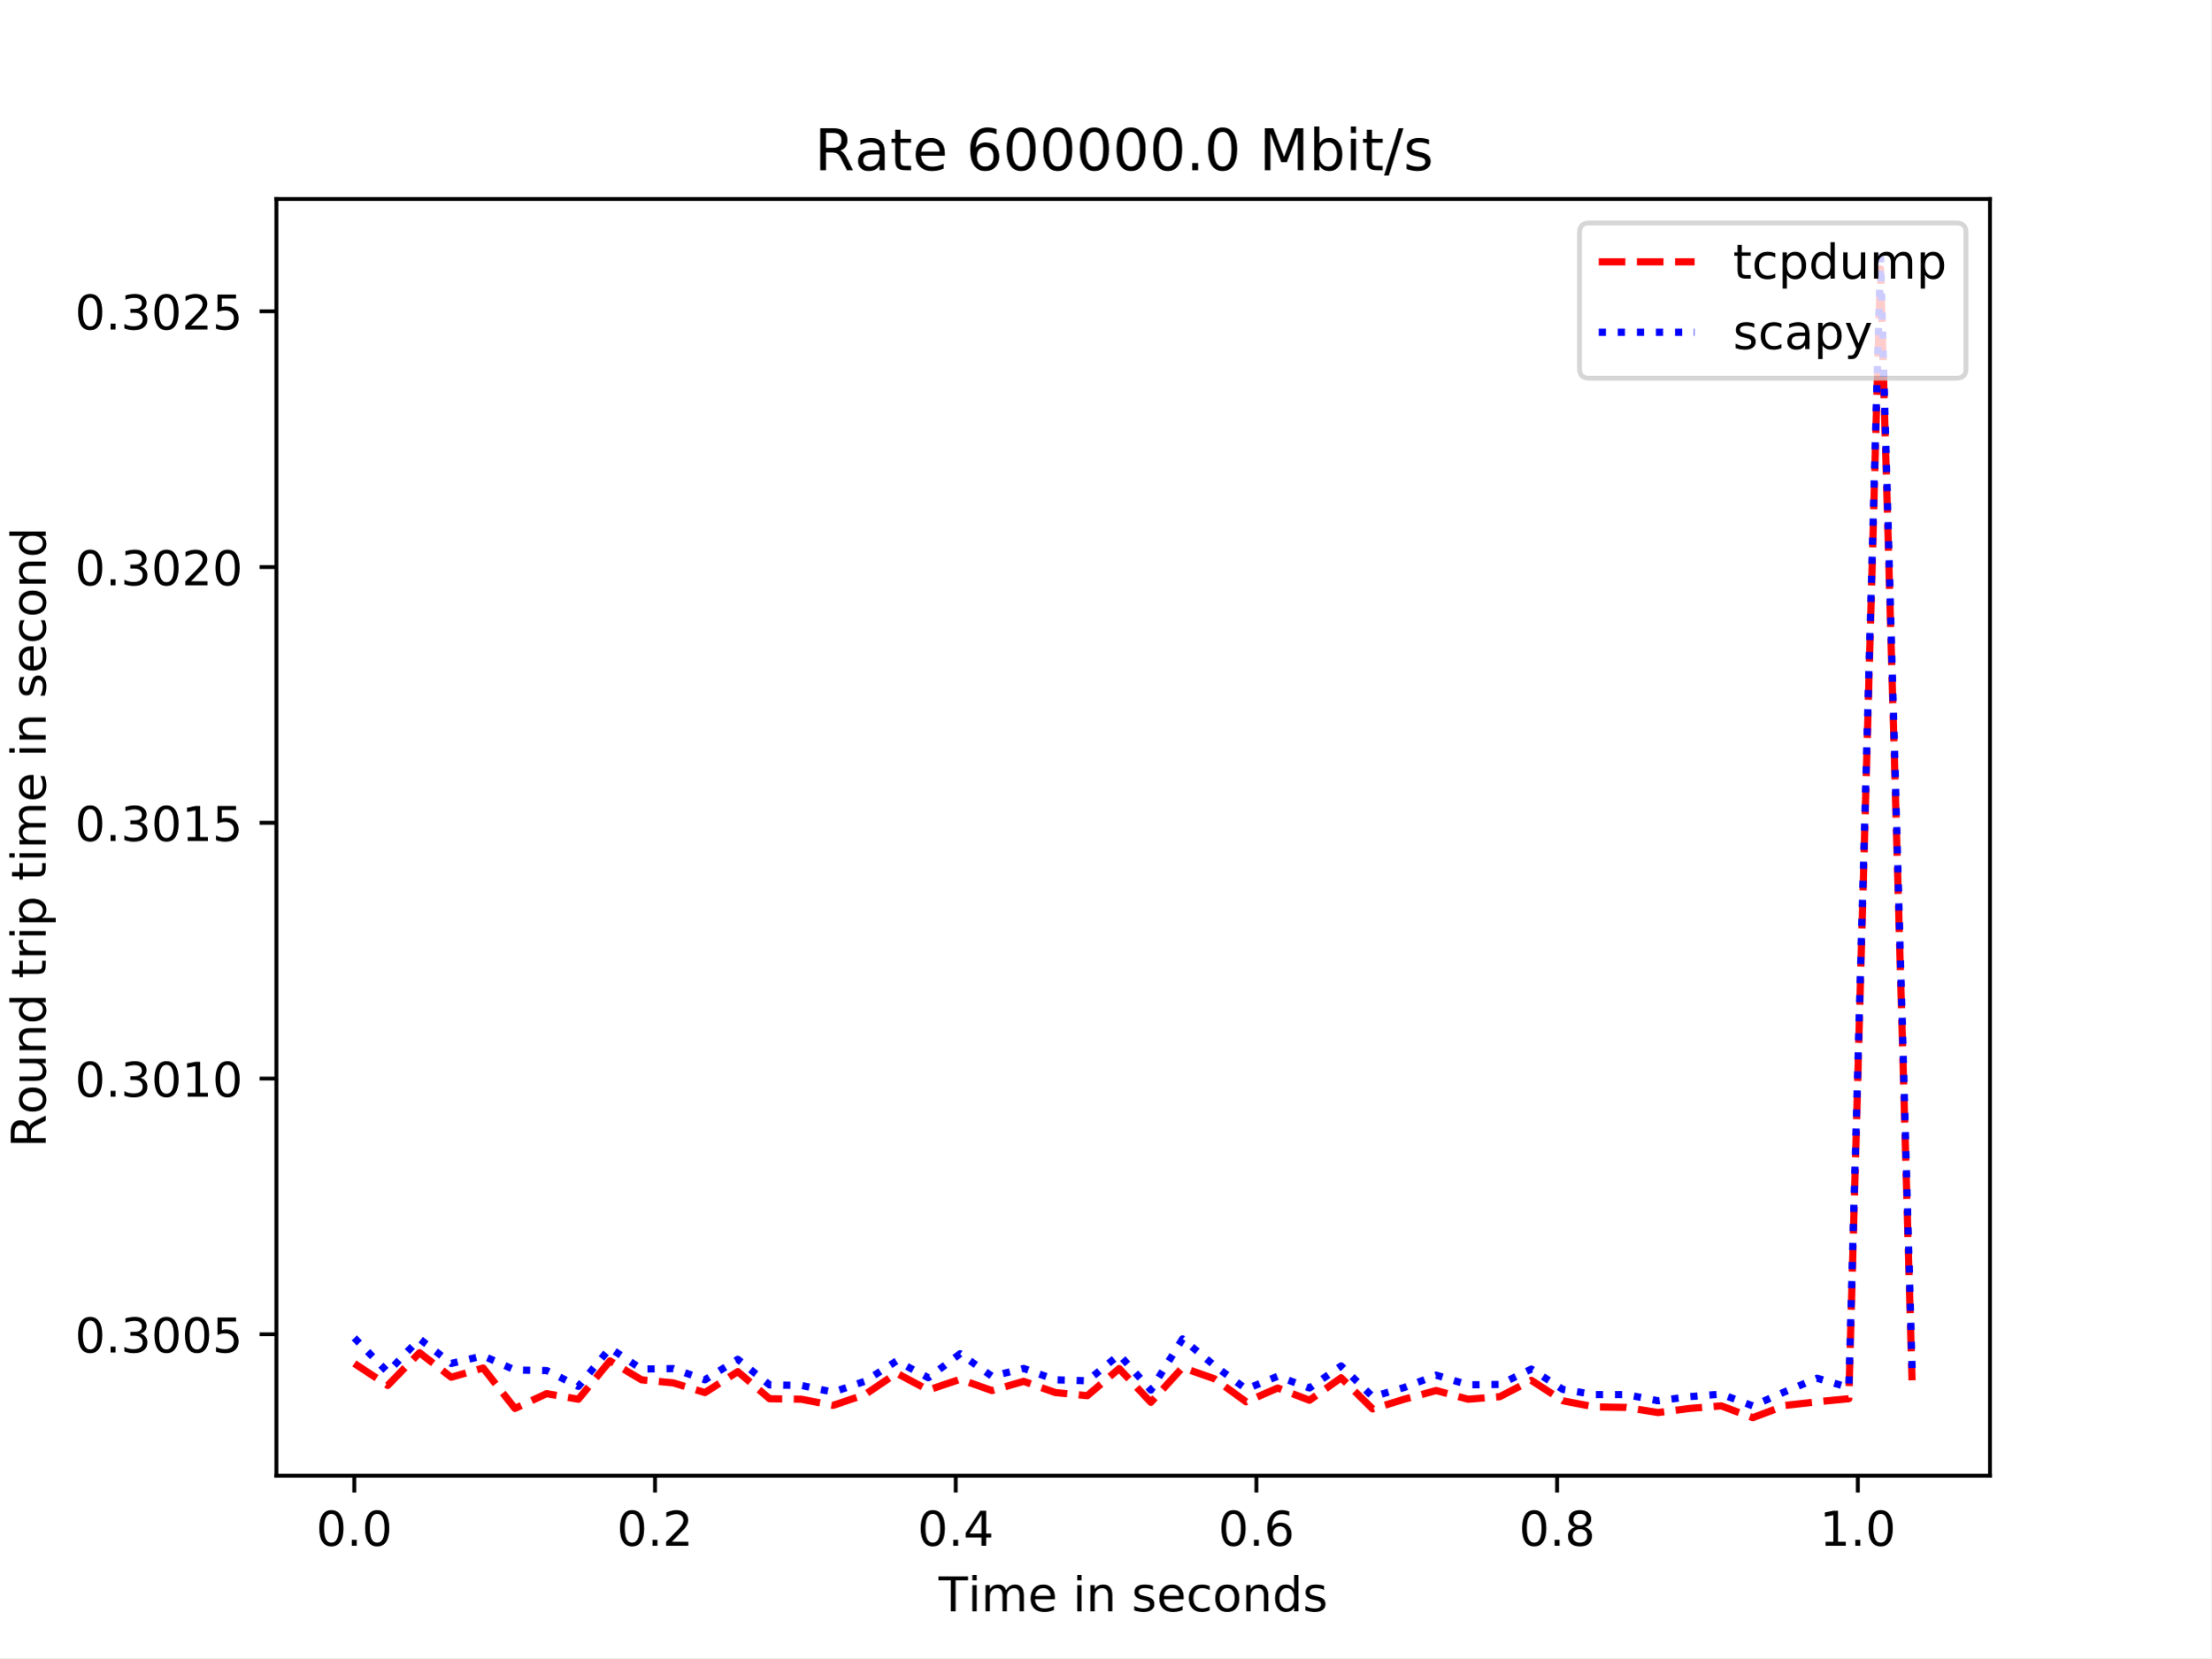
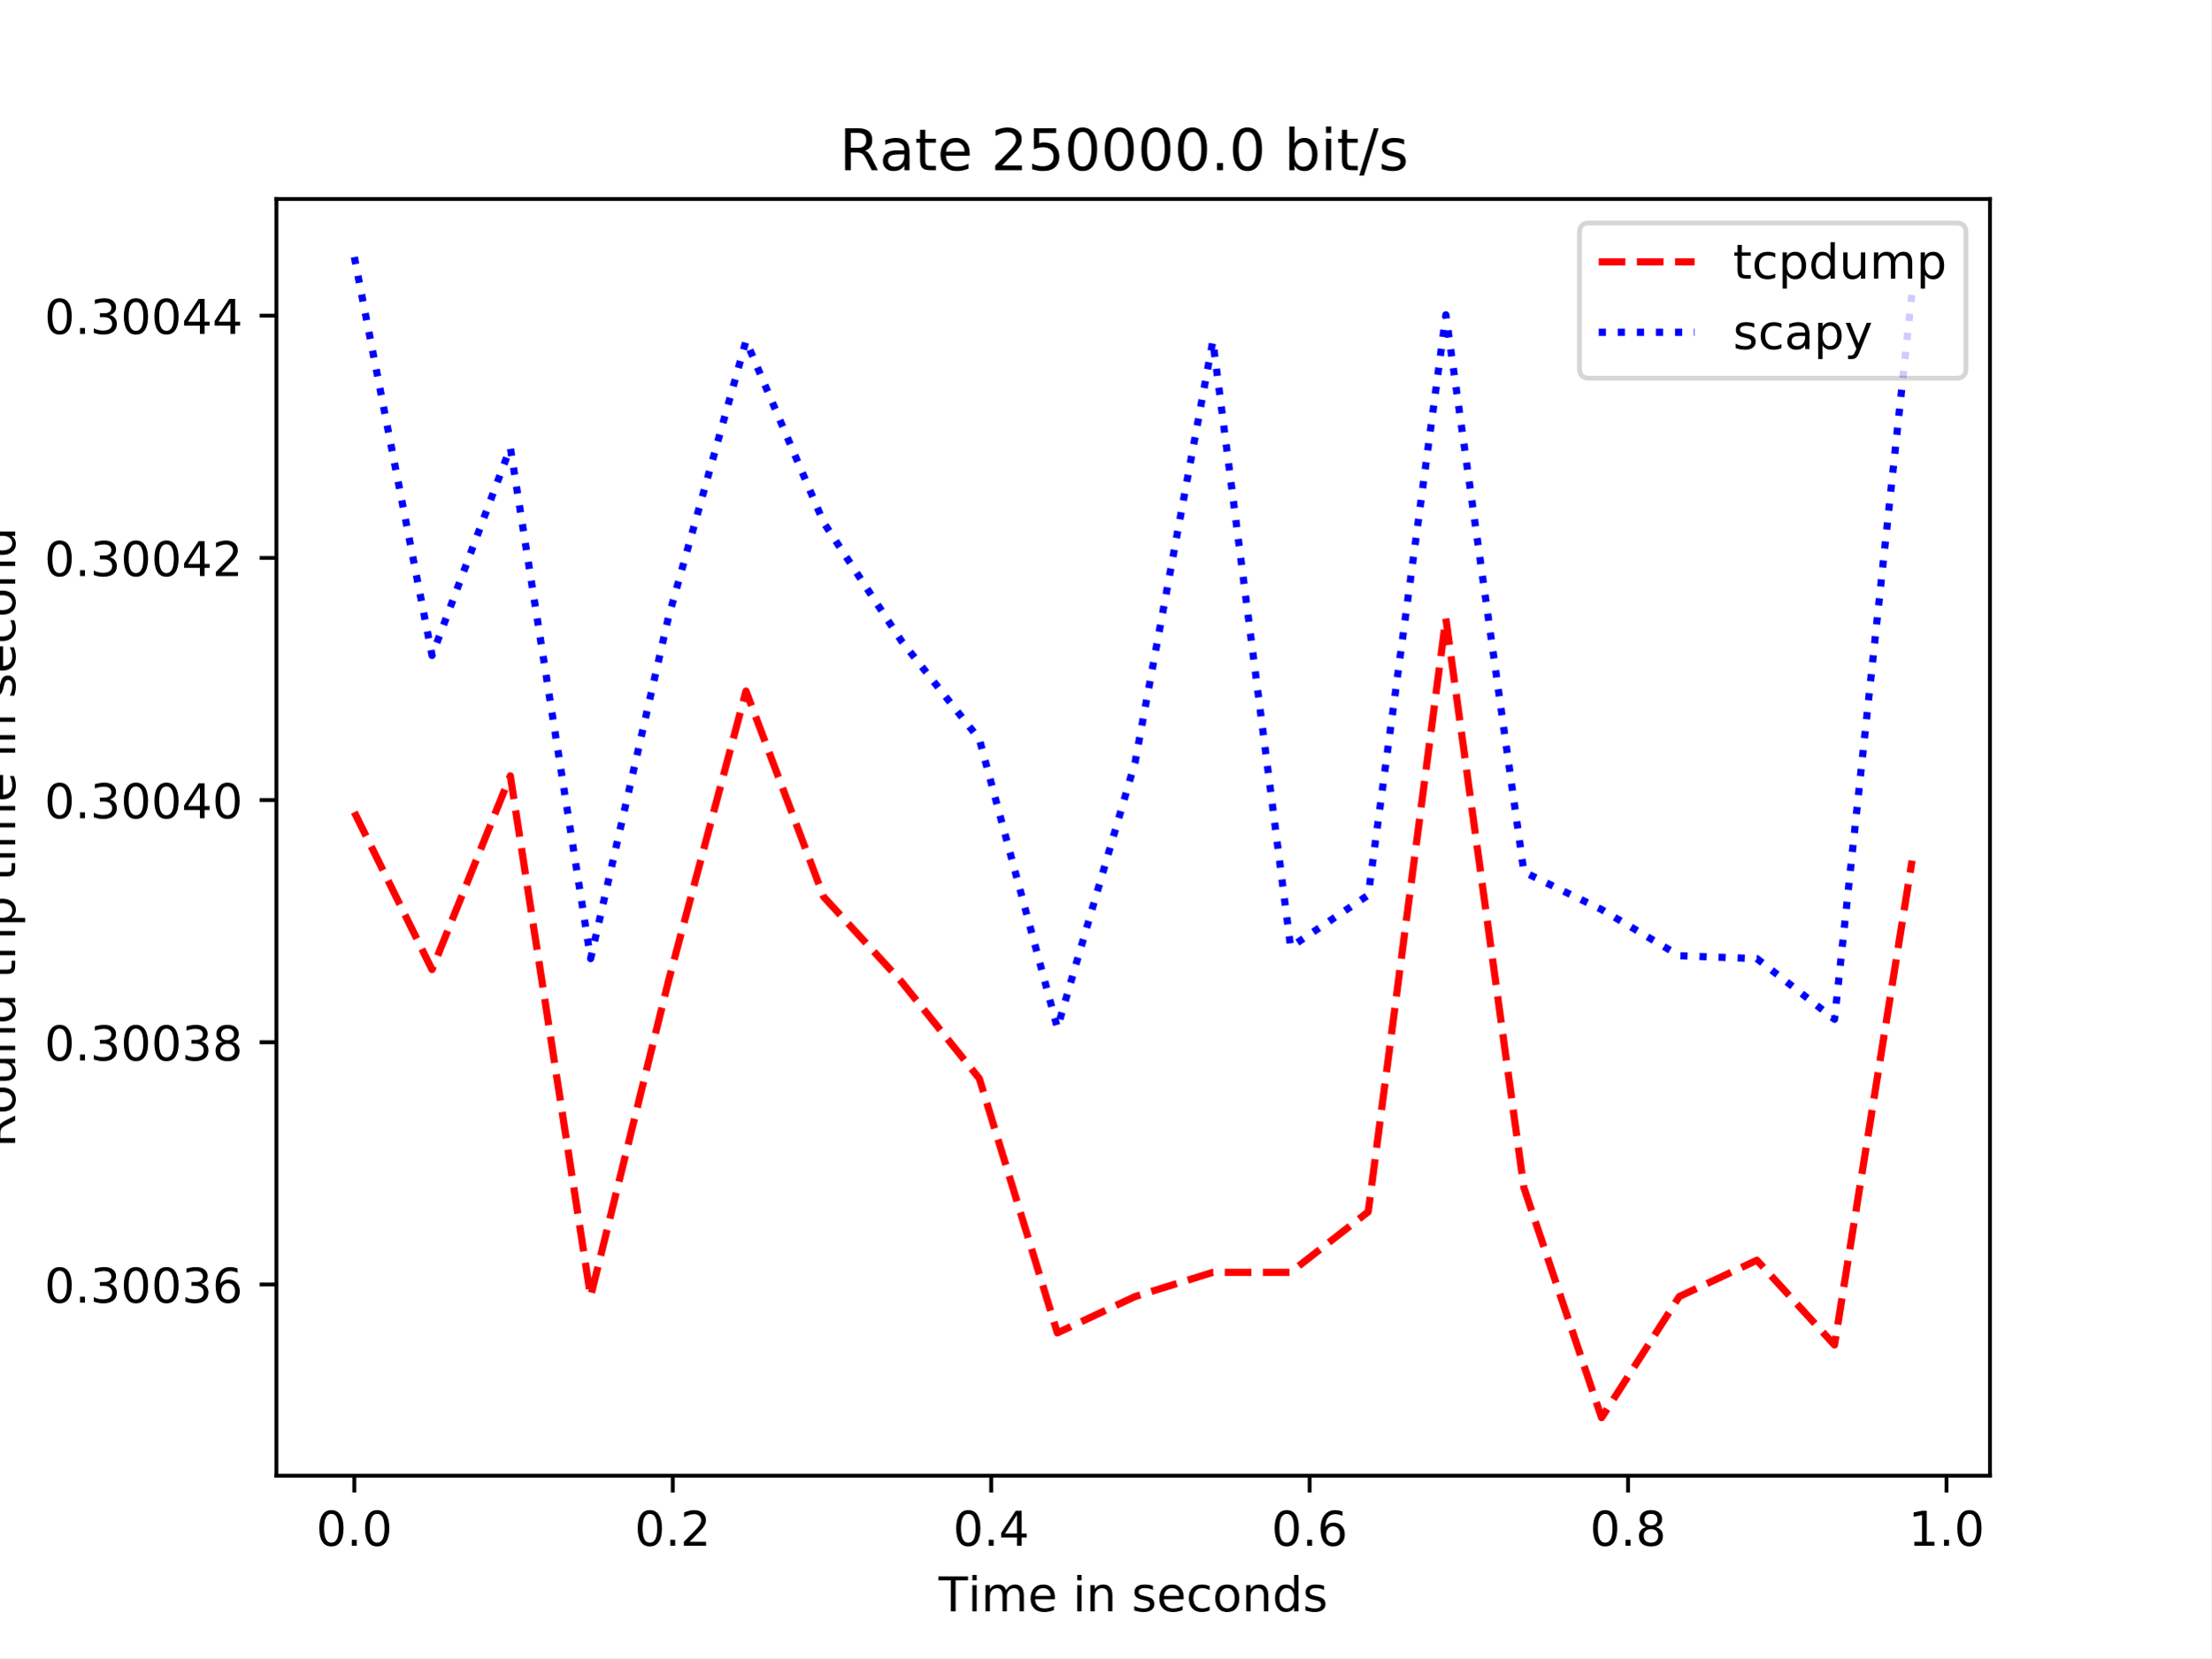
<svg xmlns="http://www.w3.org/2000/svg" xmlns:xlink="http://www.w3.org/1999/xlink" height="345.6pt" version="1.1" viewBox="0 0 460.8 345.6" width="460.8pt">
  <defs>
    <style type="text/css">
*{stroke-linecap:butt;stroke-linejoin:round;}
  </style>
  </defs>
  <g id="figure_1">
    <g id="patch_1">
      <path d="M 0 345.6  L 460.8 345.6  L 460.8 0  L 0 0  z " style="fill:#ffffff;" />
    </g>
    <g id="axes_1">
      <g id="patch_2">
        <path d="M 57.6 307.584  L 414.72 307.584  L 414.72 41.472  L 57.6 41.472  z " style="fill:#ffffff;" />
      </g>
      <g id="matplotlib.axis_1">
        <g id="xtick_1">
          <g id="line2d_1">
            <defs>
-               <path d="M 0 0  L 0 3.5  " id="m320f872181" style="stroke:#000000;stroke-width:0.8;" />
-             </defs>
-             <g>
-               <use style="stroke:#000000;stroke-width:0.8;" x="73.833" xlink:href="#m320f872181" y="307.584" />
+               <path d="M 0 0  L 0 3.5  " id="mb7ab7a6551" style="stroke:#000000;stroke-width:0.8;" />
+             </defs>
+             <g>
+               <use style="stroke:#000000;stroke-width:0.8;" x="73.833" xlink:href="#mb7ab7a6551" y="307.584" />
            </g>
          </g>
          <g id="text_1">
            <defs>
              <path d="M 31.781 66.406  Q 24.172 66.406 20.328 58.906  Q 16.5 51.422 16.5 36.375  Q 16.5 21.391 20.328 13.891  Q 24.172 6.391 31.781 6.391  Q 39.453 6.391 43.281 13.891  Q 47.125 21.391 47.125 36.375  Q 47.125 51.422 43.281 58.906  Q 39.453 66.406 31.781 66.406  z M 31.781 74.219  Q 44.047 74.219 50.516 64.516  Q 56.984 54.828 56.984 36.375  Q 56.984 17.969 50.516 8.266  Q 44.047 -1.422 31.781 -1.422  Q 19.531 -1.422 13.062 8.266  Q 6.594 17.969 6.594 36.375  Q 6.594 54.828 13.062 64.516  Q 19.531 74.219 31.781 74.219  z " id="DejaVuSans-30" />
              <path d="M 10.688 12.406  L 21 12.406  L 21 0  L 10.688 0  z " id="DejaVuSans-2e" />
            </defs>
            <g transform="translate(65.88116 322.1824)scale(0.1 -0.1)">
              <use xlink:href="#DejaVuSans-30" />
              <use x="63.623" xlink:href="#DejaVuSans-2e" />
              <use x="95.41" xlink:href="#DejaVuSans-30" />
            </g>
          </g>
        </g>
        <g id="xtick_2">
          <g id="line2d_2">
            <g>
-               <use style="stroke:#000000;stroke-width:0.8;" x="136.501" xlink:href="#m320f872181" y="307.584" />
+               <use style="stroke:#000000;stroke-width:0.8;" x="140.199" xlink:href="#mb7ab7a6551" y="307.584" />
            </g>
          </g>
          <g id="text_2">
            <defs>
              <path d="M 19.188 8.297  L 53.609 8.297  L 53.609 0  L 7.328 0  L 7.328 8.297  Q 12.938 14.109 22.625 23.891  Q 32.328 33.688 34.812 36.531  Q 39.547 41.844 41.422 45.531  Q 43.312 49.219 43.312 52.781  Q 43.312 58.594 39.234 62.25  Q 35.156 65.922 28.609 65.922  Q 23.969 65.922 18.812 64.312  Q 13.672 62.703 7.812 59.422  L 7.812 69.391  Q 13.766 71.781 18.938 73  Q 24.125 74.219 28.422 74.219  Q 39.75 74.219 46.484 68.547  Q 53.219 62.891 53.219 53.422  Q 53.219 48.922 51.531 44.891  Q 49.859 40.875 45.406 35.406  Q 44.188 33.984 37.641 27.219  Q 31.109 20.453 19.188 8.297  z " id="DejaVuSans-32" />
            </defs>
-             <g transform="translate(128.5498 322.1824)scale(0.1 -0.1)">
+             <g transform="translate(132.2476 322.1824)scale(0.1 -0.1)">
              <use xlink:href="#DejaVuSans-30" />
              <use x="63.623" xlink:href="#DejaVuSans-2e" />
              <use x="95.41" xlink:href="#DejaVuSans-32" />
            </g>
          </g>
        </g>
        <g id="xtick_3">
          <g id="line2d_3">
            <g>
-               <use style="stroke:#000000;stroke-width:0.8;" x="199.17" xlink:href="#m320f872181" y="307.584" />
+               <use style="stroke:#000000;stroke-width:0.8;" x="206.566" xlink:href="#mb7ab7a6551" y="307.584" />
            </g>
          </g>
          <g id="text_3">
            <defs>
              <path d="M 37.797 64.312  L 12.891 25.391  L 37.797 25.391  z M 35.203 72.906  L 47.609 72.906  L 47.609 25.391  L 58.016 25.391  L 58.016 17.188  L 47.609 17.188  L 47.609 0  L 37.797 0  L 37.797 17.188  L 4.891 17.188  L 4.891 26.703  z " id="DejaVuSans-34" />
            </defs>
-             <g transform="translate(191.2184 322.1824)scale(0.1 -0.1)">
+             <g transform="translate(198.614 322.1824)scale(0.1 -0.1)">
              <use xlink:href="#DejaVuSans-30" />
              <use x="63.623" xlink:href="#DejaVuSans-2e" />
              <use x="95.41" xlink:href="#DejaVuSans-34" />
            </g>
          </g>
        </g>
        <g id="xtick_4">
          <g id="line2d_4">
            <g>
-               <use style="stroke:#000000;stroke-width:0.8;" x="261.839" xlink:href="#m320f872181" y="307.584" />
+               <use style="stroke:#000000;stroke-width:0.8;" x="272.932" xlink:href="#mb7ab7a6551" y="307.584" />
            </g>
          </g>
          <g id="text_4">
            <defs>
              <path d="M 33.016 40.375  Q 26.375 40.375 22.484 35.828  Q 18.609 31.297 18.609 23.391  Q 18.609 15.531 22.484 10.953  Q 26.375 6.391 33.016 6.391  Q 39.656 6.391 43.531 10.953  Q 47.406 15.531 47.406 23.391  Q 47.406 31.297 43.531 35.828  Q 39.656 40.375 33.016 40.375  z M 52.594 71.297  L 52.594 62.312  Q 48.875 64.062 45.094 64.984  Q 41.312 65.922 37.594 65.922  Q 27.828 65.922 22.672 59.328  Q 17.531 52.734 16.797 39.406  Q 19.672 43.656 24.016 45.922  Q 28.375 48.188 33.594 48.188  Q 44.578 48.188 50.953 41.516  Q 57.328 34.859 57.328 23.391  Q 57.328 12.156 50.688 5.359  Q 44.047 -1.422 33.016 -1.422  Q 20.359 -1.422 13.672 8.266  Q 6.984 17.969 6.984 36.375  Q 6.984 53.656 15.188 63.938  Q 23.391 74.219 37.203 74.219  Q 40.922 74.219 44.703 73.484  Q 48.484 72.75 52.594 71.297  z " id="DejaVuSans-36" />
            </defs>
-             <g transform="translate(253.887 322.1824)scale(0.1 -0.1)">
+             <g transform="translate(264.9804 322.1824)scale(0.1 -0.1)">
              <use xlink:href="#DejaVuSans-30" />
              <use x="63.623" xlink:href="#DejaVuSans-2e" />
              <use x="95.41" xlink:href="#DejaVuSans-36" />
            </g>
          </g>
        </g>
        <g id="xtick_5">
          <g id="line2d_5">
            <g>
-               <use style="stroke:#000000;stroke-width:0.8;" x="324.507" xlink:href="#m320f872181" y="307.584" />
+               <use style="stroke:#000000;stroke-width:0.8;" x="339.298" xlink:href="#mb7ab7a6551" y="307.584" />
            </g>
          </g>
          <g id="text_5">
            <defs>
              <path d="M 31.781 34.625  Q 24.75 34.625 20.719 30.859  Q 16.703 27.094 16.703 20.516  Q 16.703 13.922 20.719 10.156  Q 24.75 6.391 31.781 6.391  Q 38.812 6.391 42.859 10.172  Q 46.922 13.969 46.922 20.516  Q 46.922 27.094 42.891 30.859  Q 38.875 34.625 31.781 34.625  z M 21.922 38.812  Q 15.578 40.375 12.031 44.719  Q 8.5 49.078 8.5 55.328  Q 8.5 64.062 14.719 69.141  Q 20.953 74.219 31.781 74.219  Q 42.672 74.219 48.875 69.141  Q 55.078 64.062 55.078 55.328  Q 55.078 49.078 51.531 44.719  Q 48 40.375 41.703 38.812  Q 48.828 37.156 52.797 32.312  Q 56.781 27.484 56.781 20.516  Q 56.781 9.906 50.312 4.234  Q 43.844 -1.422 31.781 -1.422  Q 19.734 -1.422 13.25 4.234  Q 6.781 9.906 6.781 20.516  Q 6.781 27.484 10.781 32.312  Q 14.797 37.156 21.922 38.812  z M 18.312 54.391  Q 18.312 48.734 21.844 45.562  Q 25.391 42.391 31.781 42.391  Q 38.141 42.391 41.719 45.562  Q 45.312 48.734 45.312 54.391  Q 45.312 60.062 41.719 63.234  Q 38.141 66.406 31.781 66.406  Q 25.391 66.406 21.844 63.234  Q 18.312 60.062 18.312 54.391  z " id="DejaVuSans-38" />
            </defs>
-             <g transform="translate(316.5557 322.1824)scale(0.1 -0.1)">
+             <g transform="translate(331.3468 322.1824)scale(0.1 -0.1)">
              <use xlink:href="#DejaVuSans-30" />
              <use x="63.623" xlink:href="#DejaVuSans-2e" />
              <use x="95.41" xlink:href="#DejaVuSans-38" />
            </g>
          </g>
        </g>
        <g id="xtick_6">
          <g id="line2d_6">
            <g>
-               <use style="stroke:#000000;stroke-width:0.8;" x="387.176" xlink:href="#m320f872181" y="307.584" />
+               <use style="stroke:#000000;stroke-width:0.8;" x="405.665" xlink:href="#mb7ab7a6551" y="307.584" />
            </g>
          </g>
          <g id="text_6">
            <defs>
              <path d="M 12.406 8.297  L 28.516 8.297  L 28.516 63.922  L 10.984 60.406  L 10.984 69.391  L 28.422 72.906  L 38.281 72.906  L 38.281 8.297  L 54.391 8.297  L 54.391 0  L 12.406 0  z " id="DejaVuSans-31" />
            </defs>
-             <g transform="translate(379.2243 322.1824)scale(0.1 -0.1)">
+             <g transform="translate(397.7132 322.1824)scale(0.1 -0.1)">
              <use xlink:href="#DejaVuSans-31" />
              <use x="63.623" xlink:href="#DejaVuSans-2e" />
              <use x="95.41" xlink:href="#DejaVuSans-30" />
            </g>
          </g>
        </g>
        <g id="text_7">
          <defs>
            <path d="M -0.297 72.906  L 61.375 72.906  L 61.375 64.594  L 35.5 64.594  L 35.5 0  L 25.594 0  L 25.594 64.594  L -0.297 64.594  z " id="DejaVuSans-54" />
            <path d="M 9.422 54.688  L 18.406 54.688  L 18.406 0  L 9.422 0  z M 9.422 75.984  L 18.406 75.984  L 18.406 64.594  L 9.422 64.594  z " id="DejaVuSans-69" />
            <path d="M 52 44.188  Q 55.375 50.25 60.062 53.125  Q 64.75 56 71.094 56  Q 79.641 56 84.281 50.016  Q 88.922 44.047 88.922 33.016  L 88.922 0  L 79.891 0  L 79.891 32.719  Q 79.891 40.578 77.094 44.375  Q 74.312 48.188 68.609 48.188  Q 61.625 48.188 57.562 43.547  Q 53.516 38.922 53.516 30.906  L 53.516 0  L 44.484 0  L 44.484 32.719  Q 44.484 40.625 41.703 44.406  Q 38.922 48.188 33.109 48.188  Q 26.219 48.188 22.156 43.531  Q 18.109 38.875 18.109 30.906  L 18.109 0  L 9.078 0  L 9.078 54.688  L 18.109 54.688  L 18.109 46.188  Q 21.188 51.219 25.484 53.609  Q 29.781 56 35.688 56  Q 41.656 56 45.828 52.969  Q 50 49.953 52 44.188  z " id="DejaVuSans-6d" />
            <path d="M 56.203 29.594  L 56.203 25.203  L 14.891 25.203  Q 15.484 15.922 20.484 11.062  Q 25.484 6.203 34.422 6.203  Q 39.594 6.203 44.453 7.469  Q 49.312 8.734 54.109 11.281  L 54.109 2.781  Q 49.266 0.734 44.188 -0.344  Q 39.109 -1.422 33.891 -1.422  Q 20.797 -1.422 13.156 6.188  Q 5.516 13.812 5.516 26.812  Q 5.516 40.234 12.766 48.109  Q 20.016 56 32.328 56  Q 43.359 56 49.781 48.891  Q 56.203 41.797 56.203 29.594  z M 47.219 32.234  Q 47.125 39.594 43.094 43.984  Q 39.062 48.391 32.422 48.391  Q 24.906 48.391 20.391 44.141  Q 15.875 39.891 15.188 32.172  z " id="DejaVuSans-65" />
            <path id="DejaVuSans-20" />
            <path d="M 54.891 33.016  L 54.891 0  L 45.906 0  L 45.906 32.719  Q 45.906 40.484 42.875 44.328  Q 39.844 48.188 33.797 48.188  Q 26.516 48.188 22.312 43.547  Q 18.109 38.922 18.109 30.906  L 18.109 0  L 9.078 0  L 9.078 54.688  L 18.109 54.688  L 18.109 46.188  Q 21.344 51.125 25.703 53.562  Q 30.078 56 35.797 56  Q 45.219 56 50.047 50.172  Q 54.891 44.344 54.891 33.016  z " id="DejaVuSans-6e" />
            <path d="M 44.281 53.078  L 44.281 44.578  Q 40.484 46.531 36.375 47.5  Q 32.281 48.484 27.875 48.484  Q 21.188 48.484 17.844 46.438  Q 14.5 44.391 14.5 40.281  Q 14.5 37.156 16.891 35.375  Q 19.281 33.594 26.516 31.984  L 29.594 31.297  Q 39.156 29.25 43.188 25.516  Q 47.219 21.781 47.219 15.094  Q 47.219 7.469 41.188 3.016  Q 35.156 -1.422 24.609 -1.422  Q 20.219 -1.422 15.453 -0.562  Q 10.688 0.297 5.422 2  L 5.422 11.281  Q 10.406 8.688 15.234 7.391  Q 20.062 6.109 24.812 6.109  Q 31.156 6.109 34.562 8.281  Q 37.984 10.453 37.984 14.406  Q 37.984 18.062 35.516 20.016  Q 33.062 21.969 24.703 23.781  L 21.578 24.516  Q 13.234 26.266 9.516 29.906  Q 5.812 33.547 5.812 39.891  Q 5.812 47.609 11.281 51.797  Q 16.75 56 26.812 56  Q 31.781 56 36.172 55.266  Q 40.578 54.547 44.281 53.078  z " id="DejaVuSans-73" />
            <path d="M 48.781 52.594  L 48.781 44.188  Q 44.969 46.297 41.141 47.344  Q 37.312 48.391 33.406 48.391  Q 24.656 48.391 19.812 42.844  Q 14.984 37.312 14.984 27.297  Q 14.984 17.281 19.812 11.734  Q 24.656 6.203 33.406 6.203  Q 37.312 6.203 41.141 7.25  Q 44.969 8.297 48.781 10.406  L 48.781 2.094  Q 45.016 0.344 40.984 -0.531  Q 36.969 -1.422 32.422 -1.422  Q 20.062 -1.422 12.781 6.344  Q 5.516 14.109 5.516 27.297  Q 5.516 40.672 12.859 48.328  Q 20.219 56 33.016 56  Q 37.156 56 41.109 55.141  Q 45.062 54.297 48.781 52.594  z " id="DejaVuSans-63" />
            <path d="M 30.609 48.391  Q 23.391 48.391 19.188 42.75  Q 14.984 37.109 14.984 27.297  Q 14.984 17.484 19.156 11.844  Q 23.344 6.203 30.609 6.203  Q 37.797 6.203 41.984 11.859  Q 46.188 17.531 46.188 27.297  Q 46.188 37.016 41.984 42.703  Q 37.797 48.391 30.609 48.391  z M 30.609 56  Q 42.328 56 49.016 48.375  Q 55.719 40.766 55.719 27.297  Q 55.719 13.875 49.016 6.219  Q 42.328 -1.422 30.609 -1.422  Q 18.844 -1.422 12.172 6.219  Q 5.516 13.875 5.516 27.297  Q 5.516 40.766 12.172 48.375  Q 18.844 56 30.609 56  z " id="DejaVuSans-6f" />
            <path d="M 45.406 46.391  L 45.406 75.984  L 54.391 75.984  L 54.391 0  L 45.406 0  L 45.406 8.203  Q 42.578 3.328 38.25 0.953  Q 33.938 -1.422 27.875 -1.422  Q 17.969 -1.422 11.734 6.484  Q 5.516 14.406 5.516 27.297  Q 5.516 40.188 11.734 48.094  Q 17.969 56 27.875 56  Q 33.938 56 38.25 53.625  Q 42.578 51.266 45.406 46.391  z M 14.797 27.297  Q 14.797 17.391 18.875 11.75  Q 22.953 6.109 30.078 6.109  Q 37.203 6.109 41.297 11.75  Q 45.406 17.391 45.406 27.297  Q 45.406 37.203 41.297 42.844  Q 37.203 48.484 30.078 48.484  Q 22.953 48.484 18.875 42.844  Q 14.797 37.203 14.797 27.297  z " id="DejaVuSans-64" />
          </defs>
          <g transform="translate(195.5991 335.8606)scale(0.1 -0.1)">
            <use xlink:href="#DejaVuSans-54" />
            <use x="61.037" xlink:href="#DejaVuSans-69" />
            <use x="88.82" xlink:href="#DejaVuSans-6d" />
            <use x="186.232" xlink:href="#DejaVuSans-65" />
            <use x="247.756" xlink:href="#DejaVuSans-20" />
            <use x="279.543" xlink:href="#DejaVuSans-69" />
            <use x="307.326" xlink:href="#DejaVuSans-6e" />
            <use x="370.705" xlink:href="#DejaVuSans-20" />
            <use x="402.492" xlink:href="#DejaVuSans-73" />
            <use x="454.592" xlink:href="#DejaVuSans-65" />
            <use x="516.115" xlink:href="#DejaVuSans-63" />
            <use x="571.096" xlink:href="#DejaVuSans-6f" />
            <use x="632.277" xlink:href="#DejaVuSans-6e" />
            <use x="695.656" xlink:href="#DejaVuSans-64" />
            <use x="759.133" xlink:href="#DejaVuSans-73" />
          </g>
        </g>
      </g>
      <g id="matplotlib.axis_2">
        <g id="ytick_1">
          <g id="line2d_7">
            <defs>
-               <path d="M 0 0  L -3.5 0  " id="md451026753" style="stroke:#000000;stroke-width:0.8;" />
-             </defs>
-             <g>
-               <use style="stroke:#000000;stroke-width:0.8;" x="57.6" xlink:href="#md451026753" y="278.11" />
+               <path d="M 0 0  L -3.5 0  " id="ma974a98033" style="stroke:#000000;stroke-width:0.8;" />
+             </defs>
+             <g>
+               <use style="stroke:#000000;stroke-width:0.8;" x="57.6" xlink:href="#ma974a98033" y="267.722" />
            </g>
          </g>
          <g id="text_8">
            <defs>
              <path d="M 40.578 39.312  Q 47.656 37.797 51.625 33  Q 55.609 28.219 55.609 21.188  Q 55.609 10.406 48.188 4.484  Q 40.766 -1.422 27.094 -1.422  Q 22.516 -1.422 17.656 -0.516  Q 12.797 0.391 7.625 2.203  L 7.625 11.719  Q 11.719 9.328 16.594 8.109  Q 21.484 6.891 26.812 6.891  Q 36.078 6.891 40.938 10.547  Q 45.797 14.203 45.797 21.188  Q 45.797 27.641 41.281 31.266  Q 36.766 34.906 28.719 34.906  L 20.219 34.906  L 20.219 43.016  L 29.109 43.016  Q 36.375 43.016 40.234 45.922  Q 44.094 48.828 44.094 54.297  Q 44.094 59.906 40.109 62.906  Q 36.141 65.922 28.719 65.922  Q 24.656 65.922 20.016 65.031  Q 15.375 64.156 9.812 62.312  L 9.812 71.094  Q 15.438 72.656 20.344 73.438  Q 25.25 74.219 29.594 74.219  Q 40.828 74.219 47.359 69.109  Q 53.906 64.016 53.906 55.328  Q 53.906 49.266 50.438 45.094  Q 46.969 40.922 40.578 39.312  z " id="DejaVuSans-33" />
-               <path d="M 10.797 72.906  L 49.516 72.906  L 49.516 64.594  L 19.828 64.594  L 19.828 46.734  Q 21.969 47.469 24.109 47.828  Q 26.266 48.188 28.422 48.188  Q 40.625 48.188 47.75 41.5  Q 54.891 34.812 54.891 23.391  Q 54.891 11.625 47.562 5.094  Q 40.234 -1.422 26.906 -1.422  Q 22.312 -1.422 17.547 -0.641  Q 12.797 0.141 7.719 1.703  L 7.719 11.625  Q 12.109 9.234 16.797 8.062  Q 21.484 6.891 26.703 6.891  Q 35.156 6.891 40.078 11.328  Q 45.016 15.766 45.016 23.391  Q 45.016 31 40.078 35.438  Q 35.156 39.891 26.703 39.891  Q 22.75 39.891 18.812 39.016  Q 14.891 38.141 10.797 36.281  z " id="DejaVuSans-35" />
-             </defs>
-             <g transform="translate(15.60938 281.909)scale(0.1 -0.1)">
-               <use xlink:href="#DejaVuSans-30" />
-               <use x="63.623" xlink:href="#DejaVuSans-2e" />
-               <use x="95.41" xlink:href="#DejaVuSans-33" />
-               <use x="159.033" xlink:href="#DejaVuSans-30" />
-               <use x="222.656" xlink:href="#DejaVuSans-30" />
-               <use x="286.279" xlink:href="#DejaVuSans-35" />
+             </defs>
+             <g transform="translate(9.246875 271.5213)scale(0.1 -0.1)">
+               <use xlink:href="#DejaVuSans-30" />
+               <use x="63.623" xlink:href="#DejaVuSans-2e" />
+               <use x="95.41" xlink:href="#DejaVuSans-33" />
+               <use x="159.033" xlink:href="#DejaVuSans-30" />
+               <use x="222.656" xlink:href="#DejaVuSans-30" />
+               <use x="286.279" xlink:href="#DejaVuSans-33" />
+               <use x="349.902" xlink:href="#DejaVuSans-36" />
            </g>
          </g>
        </g>
        <g id="ytick_2">
          <g id="line2d_8">
            <g>
-               <use style="stroke:#000000;stroke-width:0.8;" x="57.6" xlink:href="#md451026753" y="224.802" />
+               <use style="stroke:#000000;stroke-width:0.8;" x="57.6" xlink:href="#ma974a98033" y="217.239" />
            </g>
          </g>
          <g id="text_9">
-             <g transform="translate(15.60938 228.6017)scale(0.1 -0.1)">
-               <use xlink:href="#DejaVuSans-30" />
-               <use x="63.623" xlink:href="#DejaVuSans-2e" />
-               <use x="95.41" xlink:href="#DejaVuSans-33" />
-               <use x="159.033" xlink:href="#DejaVuSans-30" />
-               <use x="222.656" xlink:href="#DejaVuSans-31" />
-               <use x="286.279" xlink:href="#DejaVuSans-30" />
+             <g transform="translate(9.246875 221.0379)scale(0.1 -0.1)">
+               <use xlink:href="#DejaVuSans-30" />
+               <use x="63.623" xlink:href="#DejaVuSans-2e" />
+               <use x="95.41" xlink:href="#DejaVuSans-33" />
+               <use x="159.033" xlink:href="#DejaVuSans-30" />
+               <use x="222.656" xlink:href="#DejaVuSans-30" />
+               <use x="286.279" xlink:href="#DejaVuSans-33" />
+               <use x="349.902" xlink:href="#DejaVuSans-38" />
            </g>
          </g>
        </g>
        <g id="ytick_3">
          <g id="line2d_9">
            <g>
-               <use style="stroke:#000000;stroke-width:0.8;" x="57.6" xlink:href="#md451026753" y="171.495" />
+               <use style="stroke:#000000;stroke-width:0.8;" x="57.6" xlink:href="#ma974a98033" y="166.755" />
            </g>
          </g>
          <g id="text_10">
-             <g transform="translate(15.60938 175.2943)scale(0.1 -0.1)">
-               <use xlink:href="#DejaVuSans-30" />
-               <use x="63.623" xlink:href="#DejaVuSans-2e" />
-               <use x="95.41" xlink:href="#DejaVuSans-33" />
-               <use x="159.033" xlink:href="#DejaVuSans-30" />
-               <use x="222.656" xlink:href="#DejaVuSans-31" />
-               <use x="286.279" xlink:href="#DejaVuSans-35" />
+             <g transform="translate(9.246875 170.5545)scale(0.1 -0.1)">
+               <use xlink:href="#DejaVuSans-30" />
+               <use x="63.623" xlink:href="#DejaVuSans-2e" />
+               <use x="95.41" xlink:href="#DejaVuSans-33" />
+               <use x="159.033" xlink:href="#DejaVuSans-30" />
+               <use x="222.656" xlink:href="#DejaVuSans-30" />
+               <use x="286.279" xlink:href="#DejaVuSans-34" />
+               <use x="349.902" xlink:href="#DejaVuSans-30" />
            </g>
          </g>
        </g>
        <g id="ytick_4">
          <g id="line2d_10">
            <g>
-               <use style="stroke:#000000;stroke-width:0.8;" x="57.6" xlink:href="#md451026753" y="118.188" />
+               <use style="stroke:#000000;stroke-width:0.8;" x="57.6" xlink:href="#ma974a98033" y="116.272" />
            </g>
          </g>
          <g id="text_11">
-             <g transform="translate(15.60938 121.987)scale(0.1 -0.1)">
-               <use xlink:href="#DejaVuSans-30" />
-               <use x="63.623" xlink:href="#DejaVuSans-2e" />
-               <use x="95.41" xlink:href="#DejaVuSans-33" />
-               <use x="159.033" xlink:href="#DejaVuSans-30" />
-               <use x="222.656" xlink:href="#DejaVuSans-32" />
-               <use x="286.279" xlink:href="#DejaVuSans-30" />
+             <g transform="translate(9.246875 120.0711)scale(0.1 -0.1)">
+               <use xlink:href="#DejaVuSans-30" />
+               <use x="63.623" xlink:href="#DejaVuSans-2e" />
+               <use x="95.41" xlink:href="#DejaVuSans-33" />
+               <use x="159.033" xlink:href="#DejaVuSans-30" />
+               <use x="222.656" xlink:href="#DejaVuSans-30" />
+               <use x="286.279" xlink:href="#DejaVuSans-34" />
+               <use x="349.902" xlink:href="#DejaVuSans-32" />
            </g>
          </g>
        </g>
        <g id="ytick_5">
          <g id="line2d_11">
            <g>
-               <use style="stroke:#000000;stroke-width:0.8;" x="57.6" xlink:href="#md451026753" y="64.88" />
+               <use style="stroke:#000000;stroke-width:0.8;" x="57.6" xlink:href="#ma974a98033" y="65.788" />
            </g>
          </g>
          <g id="text_12">
-             <g transform="translate(15.60938 68.67966)scale(0.1 -0.1)">
-               <use xlink:href="#DejaVuSans-30" />
-               <use x="63.623" xlink:href="#DejaVuSans-2e" />
-               <use x="95.41" xlink:href="#DejaVuSans-33" />
-               <use x="159.033" xlink:href="#DejaVuSans-30" />
-               <use x="222.656" xlink:href="#DejaVuSans-32" />
-               <use x="286.279" xlink:href="#DejaVuSans-35" />
+             <g transform="translate(9.246875 69.5877)scale(0.1 -0.1)">
+               <use xlink:href="#DejaVuSans-30" />
+               <use x="63.623" xlink:href="#DejaVuSans-2e" />
+               <use x="95.41" xlink:href="#DejaVuSans-33" />
+               <use x="159.033" xlink:href="#DejaVuSans-30" />
+               <use x="222.656" xlink:href="#DejaVuSans-30" />
+               <use x="286.279" xlink:href="#DejaVuSans-34" />
+               <use x="349.902" xlink:href="#DejaVuSans-34" />
            </g>
          </g>
        </g>
        <g id="text_13">
          <defs>
            <path d="M 44.391 34.188  Q 47.562 33.109 50.562 29.594  Q 53.562 26.078 56.594 19.922  L 66.609 0  L 56 0  L 46.688 18.703  Q 43.062 26.031 39.672 28.422  Q 36.281 30.812 30.422 30.812  L 19.672 30.812  L 19.672 0  L 9.812 0  L 9.812 72.906  L 32.078 72.906  Q 44.578 72.906 50.734 67.672  Q 56.891 62.453 56.891 51.906  Q 56.891 45.016 53.688 40.469  Q 50.484 35.938 44.391 34.188  z M 19.672 64.797  L 19.672 38.922  L 32.078 38.922  Q 39.203 38.922 42.844 42.219  Q 46.484 45.516 46.484 51.906  Q 46.484 58.297 42.844 61.547  Q 39.203 64.797 32.078 64.797  z " id="DejaVuSans-52" />
            <path d="M 8.5 21.578  L 8.5 54.688  L 17.484 54.688  L 17.484 21.922  Q 17.484 14.156 20.5 10.266  Q 23.531 6.391 29.594 6.391  Q 36.859 6.391 41.078 11.031  Q 45.312 15.672 45.312 23.688  L 45.312 54.688  L 54.297 54.688  L 54.297 0  L 45.312 0  L 45.312 8.406  Q 42.047 3.422 37.719 1  Q 33.406 -1.422 27.688 -1.422  Q 18.266 -1.422 13.375 4.438  Q 8.5 10.297 8.5 21.578  z M 31.109 56  z " id="DejaVuSans-75" />
            <path d="M 18.312 70.219  L 18.312 54.688  L 36.812 54.688  L 36.812 47.703  L 18.312 47.703  L 18.312 18.016  Q 18.312 11.328 20.141 9.422  Q 21.969 7.516 27.594 7.516  L 36.812 7.516  L 36.812 0  L 27.594 0  Q 17.188 0 13.234 3.875  Q 9.281 7.766 9.281 18.016  L 9.281 47.703  L 2.688 47.703  L 2.688 54.688  L 9.281 54.688  L 9.281 70.219  z " id="DejaVuSans-74" />
            <path d="M 41.109 46.297  Q 39.594 47.172 37.812 47.578  Q 36.031 48 33.891 48  Q 26.266 48 22.188 43.047  Q 18.109 38.094 18.109 28.812  L 18.109 0  L 9.078 0  L 9.078 54.688  L 18.109 54.688  L 18.109 46.188  Q 20.953 51.172 25.484 53.578  Q 30.031 56 36.531 56  Q 37.453 56 38.578 55.875  Q 39.703 55.766 41.062 55.516  z " id="DejaVuSans-72" />
            <path d="M 18.109 8.203  L 18.109 -20.797  L 9.078 -20.797  L 9.078 54.688  L 18.109 54.688  L 18.109 46.391  Q 20.953 51.266 25.266 53.625  Q 29.594 56 35.594 56  Q 45.562 56 51.781 48.094  Q 58.016 40.188 58.016 27.297  Q 58.016 14.406 51.781 6.484  Q 45.562 -1.422 35.594 -1.422  Q 29.594 -1.422 25.266 0.953  Q 20.953 3.328 18.109 8.203  z M 48.688 27.297  Q 48.688 37.203 44.609 42.844  Q 40.531 48.484 33.406 48.484  Q 26.266 48.484 22.188 42.844  Q 18.109 37.203 18.109 27.297  Q 18.109 17.391 22.188 11.75  Q 26.266 6.109 33.406 6.109  Q 40.531 6.109 44.609 11.75  Q 48.688 17.391 48.688 27.297  z " id="DejaVuSans-70" />
          </defs>
-           <g transform="translate(9.529687 239.1921)rotate(-90)scale(0.1 -0.1)">
+           <g transform="translate(3.167187 239.1921)rotate(-90)scale(0.1 -0.1)">
            <use xlink:href="#DejaVuSans-52" />
            <use x="69.42" xlink:href="#DejaVuSans-6f" />
            <use x="130.602" xlink:href="#DejaVuSans-75" />
            <use x="193.98" xlink:href="#DejaVuSans-6e" />
            <use x="257.359" xlink:href="#DejaVuSans-64" />
            <use x="320.836" xlink:href="#DejaVuSans-20" />
            <use x="352.623" xlink:href="#DejaVuSans-74" />
            <use x="391.832" xlink:href="#DejaVuSans-72" />
            <use x="432.945" xlink:href="#DejaVuSans-69" />
            <use x="460.729" xlink:href="#DejaVuSans-70" />
            <use x="524.205" xlink:href="#DejaVuSans-20" />
            <use x="555.992" xlink:href="#DejaVuSans-74" />
            <use x="595.201" xlink:href="#DejaVuSans-69" />
            <use x="622.984" xlink:href="#DejaVuSans-6d" />
            <use x="720.396" xlink:href="#DejaVuSans-65" />
            <use x="781.92" xlink:href="#DejaVuSans-20" />
            <use x="813.707" xlink:href="#DejaVuSans-69" />
            <use x="841.49" xlink:href="#DejaVuSans-6e" />
            <use x="904.869" xlink:href="#DejaVuSans-20" />
            <use x="936.656" xlink:href="#DejaVuSans-73" />
            <use x="988.756" xlink:href="#DejaVuSans-65" />
            <use x="1050.279" xlink:href="#DejaVuSans-63" />
            <use x="1105.26" xlink:href="#DejaVuSans-6f" />
            <use x="1166.441" xlink:href="#DejaVuSans-6e" />
            <use x="1229.82" xlink:href="#DejaVuSans-64" />
          </g>
        </g>
      </g>
      <g id="line2d_12">
-         <path clip-path="url(#p0c0634eb3c)" d="M 73.833 284.187  L 80.791 288.771  L 87.427 281.948  L 94.035 287.065  L 100.687 285.146  L 107.317 293.569  L 113.915 290.477  L 120.522 291.65  L 127.106 283.654  L 133.686 287.599  L 140.306 288.238  L 146.908 290.264  L 153.749 285.893  L 160.378 291.543  L 166.994 291.65  L 173.608 292.929  L 180.235 290.69  L 186.854 286.213  L 193.453 289.731  L 200.088 287.492  L 206.727 289.837  L 213.336 287.918  L 219.942 290.264  L 226.6 290.904  L 233.24 285.253  L 239.839 292.29  L 246.436 285.04  L 253.077 287.385  L 259.698 292.183  L 266.284 289.304  L 272.896 291.863  L 279.489 287.172  L 286.066 293.676  L 292.636 291.65  L 299.309 289.837  L 305.963 291.65  L 312.556 291.117  L 319.137 287.705  L 325.705 291.97  L 332.294 293.249  L 338.913 293.356  L 345.527 294.422  L 352.126 293.569  L 358.713 293.036  L 365.287 295.488  L 372.081 292.929  L 378.696 292.183  L 385.294 291.543  L 391.901 56.031  L 398.479 287.705  " style="fill:none;stroke:#ff0000;stroke-dasharray:5.55,2.4;stroke-dashoffset:0;stroke-width:1.5;" />
+         <path clip-path="url(#pbf6f2dabef)" d="M 73.833 169.279  L 90.027 202.094  L 106.344 161.707  L 123.075 270.246  L 139.264 204.618  L 155.462 144.038  L 171.662 186.949  L 187.866 204.618  L 204.095 224.811  L 220.359 277.819  L 236.554 270.246  L 252.773 265.198  L 268.966 265.198  L 285.143 252.577  L 301.319 128.893  L 317.584 247.529  L 333.78 295.488  L 349.972 270.246  L 366.145 262.674  L 382.319 280.343  L 398.487 179.376  " style="fill:none;stroke:#ff0000;stroke-dasharray:5.55,2.4;stroke-dashoffset:0;stroke-width:1.5;" />
      </g>
      <g id="line2d_13">
-         <path clip-path="url(#p0c0634eb3c)" d="M 73.833 278.856  L 80.798 285.999  L 87.435 279.059  L 94.042 284.194  L 100.695 282.592  L 107.309 285.566  L 113.916 285.668  L 120.53 288.973  L 127.114 280.991  L 133.695 285.363  L 140.313 285.261  L 146.916 287.6  L 153.757 283.33  L 160.385 288.668  L 167.001 288.769  L 173.615 290.167  L 180.243 287.905  L 186.862 283.66  L 193.461 287.168  L 200.088 282.16  L 206.734 286.863  L 213.344 285.236  L 219.95 287.6  L 226.606 287.803  L 233.247 282.364  L 239.847 289.735  L 246.434 279.085  L 253.085 284.626  L 259.706 289.532  L 266.293 286.863  L 272.904 289.303  L 279.498 284.702  L 286.075 291.133  L 292.645 289.201  L 299.315 286.634  L 305.97 288.642  L 312.564 288.566  L 319.146 285.363  L 325.714 289.608  L 332.302 290.676  L 338.92 290.676  L 345.535 291.972  L 352.134 291.108  L 358.722 290.574  L 365.296 293.04  L 372.089 290.04  L 378.698 287.27  L 385.302 289.201  L 391.91 53.568  L 398.487 285.261  " style="fill:none;stroke:#0000ff;stroke-dasharray:1.5,2.475;stroke-dashoffset:0;stroke-width:1.5;" />
+         <path clip-path="url(#pbf6f2dabef)" d="M 73.833 53.568  L 90.033 136.618  L 106.35 93.287  L 123.081 199.808  L 139.27 128.794  L 155.467 71.02  L 171.667 108.934  L 187.872 133.609  L 204.101 154.07  L 220.366 214.251  L 236.554 158.885  L 252.763 71.02  L 268.973 197.4  L 285.15 186.568  L 301.326 65.604  L 317.591 181.753  L 333.782 189.577  L 349.978 199.206  L 366.152 199.808  L 382.326 212.446  L 398.487 60.79  " style="fill:none;stroke:#0000ff;stroke-dasharray:1.5,2.475;stroke-dashoffset:0;stroke-width:1.5;" />
      </g>
      <g id="patch_3">
        <path d="M 57.6 307.584  L 57.6 41.472  " style="fill:none;stroke:#000000;stroke-linecap:square;stroke-linejoin:miter;stroke-width:0.8;" />
      </g>
      <g id="patch_4">
        <path d="M 414.72 307.584  L 414.72 41.472  " style="fill:none;stroke:#000000;stroke-linecap:square;stroke-linejoin:miter;stroke-width:0.8;" />
      </g>
      <g id="patch_5">
        <path d="M 57.6 307.584  L 414.72 307.584  " style="fill:none;stroke:#000000;stroke-linecap:square;stroke-linejoin:miter;stroke-width:0.8;" />
      </g>
      <g id="patch_6">
        <path d="M 57.6 41.472  L 414.72 41.472  " style="fill:none;stroke:#000000;stroke-linecap:square;stroke-linejoin:miter;stroke-width:0.8;" />
      </g>
      <g id="text_14">
        <defs>
          <path d="M 34.281 27.484  Q 23.391 27.484 19.188 25  Q 14.984 22.516 14.984 16.5  Q 14.984 11.719 18.141 8.906  Q 21.297 6.109 26.703 6.109  Q 34.188 6.109 38.703 11.406  Q 43.219 16.703 43.219 25.484  L 43.219 27.484  z M 52.203 31.203  L 52.203 0  L 43.219 0  L 43.219 8.297  Q 40.141 3.328 35.547 0.953  Q 30.953 -1.422 24.312 -1.422  Q 15.922 -1.422 10.953 3.297  Q 6 8.016 6 15.922  Q 6 25.141 12.172 29.828  Q 18.359 34.516 30.609 34.516  L 43.219 34.516  L 43.219 35.406  Q 43.219 41.609 39.141 45  Q 35.062 48.391 27.688 48.391  Q 23 48.391 18.547 47.266  Q 14.109 46.141 10.016 43.891  L 10.016 52.203  Q 14.938 54.109 19.578 55.047  Q 24.219 56 28.609 56  Q 40.484 56 46.344 49.844  Q 52.203 43.703 52.203 31.203  z " id="DejaVuSans-61" />
-           <path d="M 9.812 72.906  L 24.516 72.906  L 43.109 23.297  L 61.812 72.906  L 76.516 72.906  L 76.516 0  L 66.891 0  L 66.891 64.016  L 48.094 14.016  L 38.188 14.016  L 19.391 64.016  L 19.391 0  L 9.812 0  z " id="DejaVuSans-4d" />
+           <path d="M 10.797 72.906  L 49.516 72.906  L 49.516 64.594  L 19.828 64.594  L 19.828 46.734  Q 21.969 47.469 24.109 47.828  Q 26.266 48.188 28.422 48.188  Q 40.625 48.188 47.75 41.5  Q 54.891 34.812 54.891 23.391  Q 54.891 11.625 47.562 5.094  Q 40.234 -1.422 26.906 -1.422  Q 22.312 -1.422 17.547 -0.641  Q 12.797 0.141 7.719 1.703  L 7.719 11.625  Q 12.109 9.234 16.797 8.062  Q 21.484 6.891 26.703 6.891  Q 35.156 6.891 40.078 11.328  Q 45.016 15.766 45.016 23.391  Q 45.016 31 40.078 35.438  Q 35.156 39.891 26.703 39.891  Q 22.75 39.891 18.812 39.016  Q 14.891 38.141 10.797 36.281  z " id="DejaVuSans-35" />
          <path d="M 48.688 27.297  Q 48.688 37.203 44.609 42.844  Q 40.531 48.484 33.406 48.484  Q 26.266 48.484 22.188 42.844  Q 18.109 37.203 18.109 27.297  Q 18.109 17.391 22.188 11.75  Q 26.266 6.109 33.406 6.109  Q 40.531 6.109 44.609 11.75  Q 48.688 17.391 48.688 27.297  z M 18.109 46.391  Q 20.953 51.266 25.266 53.625  Q 29.594 56 35.594 56  Q 45.562 56 51.781 48.094  Q 58.016 40.188 58.016 27.297  Q 58.016 14.406 51.781 6.484  Q 45.562 -1.422 35.594 -1.422  Q 29.594 -1.422 25.266 0.953  Q 20.953 3.328 18.109 8.203  L 18.109 0  L 9.078 0  L 9.078 75.984  L 18.109 75.984  z " id="DejaVuSans-62" />
          <path d="M 25.391 72.906  L 33.688 72.906  L 8.297 -9.281  L 0 -9.281  z " id="DejaVuSans-2f" />
        </defs>
-         <g transform="translate(169.77 35.472)scale(0.12 -0.12)">
+         <g transform="translate(174.9469 35.472)scale(0.12 -0.12)">
          <use xlink:href="#DejaVuSans-52" />
          <use x="69.451" xlink:href="#DejaVuSans-61" />
          <use x="130.73" xlink:href="#DejaVuSans-74" />
          <use x="169.939" xlink:href="#DejaVuSans-65" />
          <use x="231.463" xlink:href="#DejaVuSans-20" />
-           <use x="263.25" xlink:href="#DejaVuSans-36" />
-           <use x="326.873" xlink:href="#DejaVuSans-30" />
+           <use x="263.25" xlink:href="#DejaVuSans-32" />
+           <use x="326.873" xlink:href="#DejaVuSans-35" />
          <use x="390.496" xlink:href="#DejaVuSans-30" />
          <use x="454.119" xlink:href="#DejaVuSans-30" />
          <use x="517.742" xlink:href="#DejaVuSans-30" />
          <use x="581.365" xlink:href="#DejaVuSans-30" />
          <use x="644.988" xlink:href="#DejaVuSans-2e" />
          <use x="676.775" xlink:href="#DejaVuSans-30" />
          <use x="740.398" xlink:href="#DejaVuSans-20" />
-           <use x="772.186" xlink:href="#DejaVuSans-4d" />
-           <use x="858.465" xlink:href="#DejaVuSans-62" />
-           <use x="921.941" xlink:href="#DejaVuSans-69" />
-           <use x="949.725" xlink:href="#DejaVuSans-74" />
-           <use x="988.934" xlink:href="#DejaVuSans-2f" />
-           <use x="1022.625" xlink:href="#DejaVuSans-73" />
-           <use x="1074.725" xlink:href="#DejaVuSans-20" />
+           <use x="772.186" xlink:href="#DejaVuSans-62" />
+           <use x="835.662" xlink:href="#DejaVuSans-69" />
+           <use x="863.445" xlink:href="#DejaVuSans-74" />
+           <use x="902.654" xlink:href="#DejaVuSans-2f" />
+           <use x="936.346" xlink:href="#DejaVuSans-73" />
+           <use x="988.445" xlink:href="#DejaVuSans-20" />
        </g>
      </g>
      <g id="legend_1">
        <g id="patch_7">
          <path d="M 331.178 78.828  L 407.72 78.828  Q 409.72 78.828 409.72 76.828  L 409.72 48.472  Q 409.72 46.472 407.72 46.472  L 331.178 46.472  Q 329.178 46.472 329.178 48.472  L 329.178 76.828  Q 329.178 78.828 331.178 78.828  z " style="fill:#ffffff;opacity:0.8;stroke:#cccccc;stroke-linejoin:miter;" />
        </g>
        <g id="line2d_14">
          <path d="M 333.178 54.57  L 353.178 54.57  " style="fill:none;stroke:#ff0000;stroke-dasharray:5.55,2.4;stroke-dashoffset:0;stroke-width:1.5;" />
        </g>
        <g id="line2d_15" />
        <g id="text_15">
          <g transform="translate(361.1778 58.07044)scale(0.1 -0.1)">
            <use xlink:href="#DejaVuSans-74" />
            <use x="39.209" xlink:href="#DejaVuSans-63" />
            <use x="94.189" xlink:href="#DejaVuSans-70" />
            <use x="157.666" xlink:href="#DejaVuSans-64" />
            <use x="221.143" xlink:href="#DejaVuSans-75" />
            <use x="284.521" xlink:href="#DejaVuSans-6d" />
            <use x="381.934" xlink:href="#DejaVuSans-70" />
          </g>
        </g>
        <g id="line2d_16">
          <path d="M 333.178 69.249  L 353.178 69.249  " style="fill:none;stroke:#0000ff;stroke-dasharray:1.5,2.475;stroke-dashoffset:0;stroke-width:1.5;" />
        </g>
        <g id="line2d_17" />
        <g id="text_16">
          <defs>
            <path d="M 32.172 -5.078  Q 28.375 -14.844 24.75 -17.812  Q 21.141 -20.797 15.094 -20.797  L 7.906 -20.797  L 7.906 -13.281  L 13.188 -13.281  Q 16.891 -13.281 18.938 -11.516  Q 21 -9.766 23.484 -3.219  L 25.094 0.875  L 2.984 54.688  L 12.5 54.688  L 29.594 11.922  L 46.688 54.688  L 56.203 54.688  z " id="DejaVuSans-79" />
          </defs>
          <g transform="translate(361.1778 72.74856)scale(0.1 -0.1)">
            <use xlink:href="#DejaVuSans-73" />
            <use x="52.1" xlink:href="#DejaVuSans-63" />
            <use x="107.08" xlink:href="#DejaVuSans-61" />
            <use x="168.359" xlink:href="#DejaVuSans-70" />
            <use x="231.836" xlink:href="#DejaVuSans-79" />
          </g>
        </g>
      </g>
    </g>
  </g>
  <defs>
-     <clipPath id="p0c0634eb3c">
+     <clipPath id="pbf6f2dabef">
      <rect height="266.112" width="357.12" x="57.6" y="41.472" />
    </clipPath>
  </defs>
</svg>
